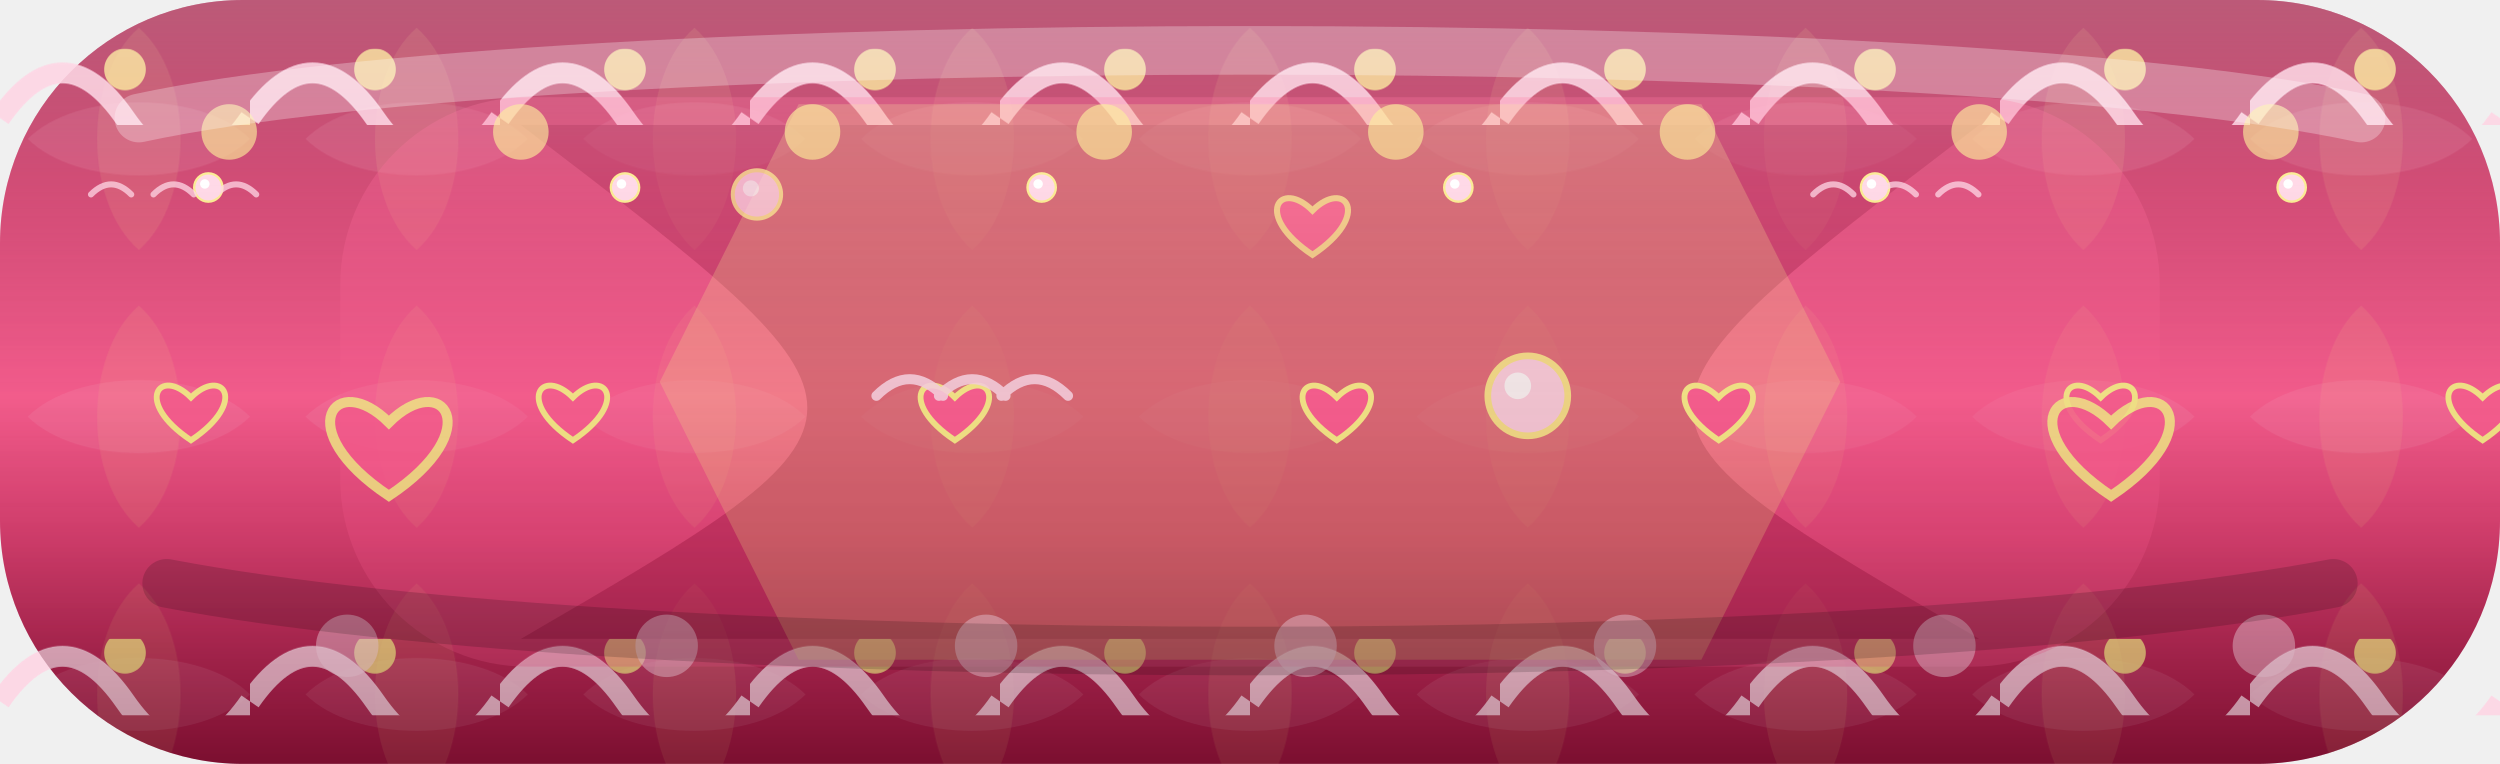
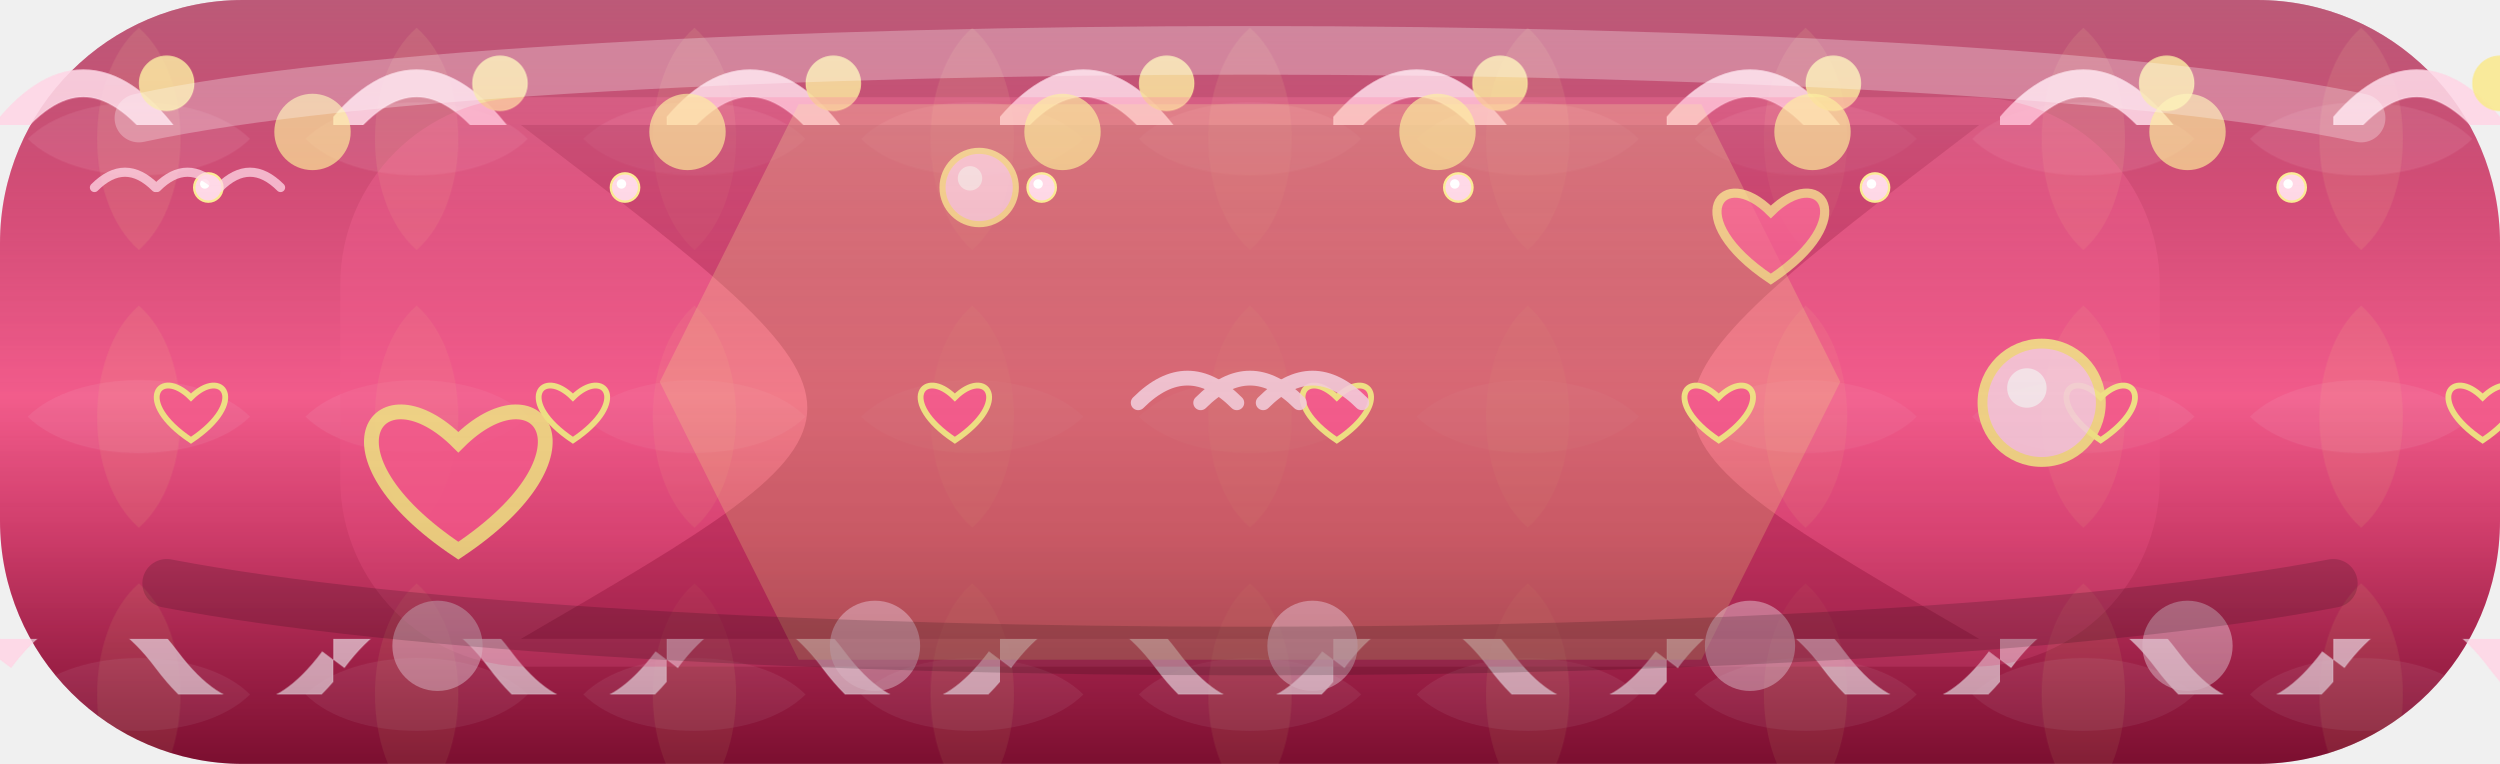
<svg xmlns="http://www.w3.org/2000/svg" width="720" height="220" viewBox="0 0 720 220">
  <defs>
    <linearGradient id="bg" x1="0" y1="0" x2="0" y2="1">
      <stop offset="0%" stop-color="#9f133e" />
      <stop offset="52%" stop-color="#ff5b8f" />
      <stop offset="100%" stop-color="#9f133e" />
    </linearGradient>
    <linearGradient id="satin" x1="0" y1="0" x2="0" y2="1">
      <stop offset="0%" stop-color="rgba(255,255,255,0.30)" />
      <stop offset="24%" stop-color="rgba(255,255,255,0.12)" />
      <stop offset="70%" stop-color="rgba(0,0,0,0.06)" />
      <stop offset="100%" stop-color="rgba(0,0,0,0.22)" />
    </linearGradient>
    <pattern id="brocade-valentine" width="80" height="80" patternUnits="userSpaceOnUse">
      <path d="M 40 8 C 56 22, 56 58, 40 72 C 24 58, 24 22, 40 8 Z" fill="#fbe987" opacity="0.10" />
      <path d="M 8 40 C 22 26, 58 26, 72 40 C 58 54, 22 54, 8 40 Z" fill="#ffd4e4" opacity="0.10" />
    </pattern>
-     <pattern id="trim-valentine" width="72" height="42" patternUnits="userSpaceOnUse">
-       <path d="M 0 34 Q 18 8 36 34 T 72 34" stroke="#ffd4e4" stroke-width="6" fill="none" opacity="0.92" />
-       <circle cx="36" cy="20" r="6" fill="#fbe987" opacity="0.86" />
+     <pattern id="trim-valentine" width="96" height="50" patternUnits="userSpaceOnUse">
+       <path d="M 0 40 Q 24 8 48 40 T 96 40" stroke="#ffd4e4" stroke-width="8" fill="none" opacity="0.94" />
+       <circle cx="48" cy="24" r="8" fill="#fbe987" opacity="0.9" />
    </pattern>
  </defs>
  <rect width="720" height="220" rx="70" fill="url(#bg)" />
  <rect x="0" y="0" width="720" height="220" rx="70" fill="url(#brocade-valentine)" />
  <rect x="0" y="14" width="720" height="22" fill="url(#trim-valentine)" opacity="0.90" />
  <rect x="0" y="184" width="720" height="22" fill="url(#trim-valentine)" opacity="0.90" />
  <rect x="98" y="28" width="524" height="164" rx="54" fill="#ff5b8f" opacity="0.28" />
  <path d="M 150 36 C 260 120, 260 120, 150 184 L 570 184 C 460 120, 460 120, 570 36 Z" fill="#9f133e" opacity="0.38" />
  <path d="M 230 30 L 490 30 L 530 110 L 490 190 L 230 190 L 190 110 Z" fill="#fbe987" opacity="0.24" />
  <path d="M 55 114.48 C 46.04 105.52, 38.2 115.6, 55 126.8 C 71.8 115.6, 63.96 105.52, 55 114.48 Z" fill="#ff5b8f" stroke="#fbe987" stroke-width="1.68" />
  <path d="M 165 114.48 C 156.04 105.52, 148.2 115.6, 165 126.8 C 181.8 115.6, 173.96 105.52, 165 114.48 Z" fill="#ff5b8f" stroke="#fbe987" stroke-width="1.68" />
  <path d="M 275 114.48 C 266.04 105.52, 258.2 115.6, 275 126.8 C 291.8 115.6, 283.96 105.52, 275 114.48 Z" fill="#ff5b8f" stroke="#fbe987" stroke-width="1.68" />
  <path d="M 385 114.48 C 376.04 105.52, 368.2 115.6, 385 126.8 C 401.8 115.6, 393.96 105.52, 385 114.48 Z" fill="#ff5b8f" stroke="#fbe987" stroke-width="1.68" />
  <path d="M 495 114.48 C 486.04 105.52, 478.2 115.6, 495 126.8 C 511.8 115.6, 503.96 105.52, 495 114.48 Z" fill="#ff5b8f" stroke="#fbe987" stroke-width="1.68" />
  <path d="M 605 114.48 C 596.04 105.52, 588.2 115.6, 605 126.8 C 621.8 115.6, 613.96 105.52, 605 114.48 Z" fill="#ff5b8f" stroke="#fbe987" stroke-width="1.68" />
  <path d="M 715 114.48 C 706.04 105.52, 698.2 115.6, 715 126.8 C 731.8 115.6, 723.96 105.52, 715 114.48 Z" fill="#ff5b8f" stroke="#fbe987" stroke-width="1.68" />
  <g transform="translate(60 54)">
    <circle r="4.08" fill="#ffd4e4" stroke="#fbe987" stroke-width="0.68" />
    <circle cx="-1.02" cy="-1.02" r="1.36" fill="#fff" />
  </g>
  <g transform="translate(180 54)">
    <circle r="4.08" fill="#ffd4e4" stroke="#fbe987" stroke-width="0.68" />
    <circle cx="-1.02" cy="-1.02" r="1.36" fill="#fff" />
  </g>
  <g transform="translate(300 54)">
    <circle r="4.08" fill="#ffd4e4" stroke="#fbe987" stroke-width="0.68" />
    <circle cx="-1.02" cy="-1.02" r="1.36" fill="#fff" />
  </g>
  <g transform="translate(420 54)">
    <circle r="4.08" fill="#ffd4e4" stroke="#fbe987" stroke-width="0.68" />
    <circle cx="-1.02" cy="-1.02" r="1.36" fill="#fff" />
  </g>
  <g transform="translate(540 54)">
    <circle r="4.08" fill="#ffd4e4" stroke="#fbe987" stroke-width="0.68" />
    <circle cx="-1.02" cy="-1.02" r="1.36" fill="#fff" />
  </g>
  <g transform="translate(660 54)">
    <circle r="4.08" fill="#ffd4e4" stroke="#fbe987" stroke-width="0.68" />
    <circle cx="-1.02" cy="-1.02" r="1.36" fill="#fff" />
  </g>
  <g opacity="0.74">
-     <g transform="translate(50 56)">
-       <path d="M -23.8 0 Q -18 -5.8 -12.2 0" stroke="#ffd4e4" stroke-width="1.74" fill="none" stroke-linecap="round" />
-       <path d="M -5.8 0 Q 0 -5.8 5.8 0" stroke="#ffd4e4" stroke-width="1.74" fill="none" stroke-linecap="round" />
-       <path d="M 12.2 0 Q 18 -5.8 23.8 0" stroke="#ffd4e4" stroke-width="1.74" fill="none" stroke-linecap="round" />
+     <g transform="translate(54 54)">
+       <path d="M -26.8 0 Q -18 -8.8 -9.2 0" stroke="#ffd4e4" stroke-width="2.64" fill="none" stroke-linecap="round" />
+       <path d="M -8.8 0 Q 0 -8.8 8.8 0" stroke="#ffd4e4" stroke-width="2.64" fill="none" stroke-linecap="round" />
+       <path d="M 9.2 0 Q 18 -8.8 26.8 0" stroke="#ffd4e4" stroke-width="2.64" fill="none" stroke-linecap="round" />
    </g>
-     <g transform="translate(218 56)">
-       <circle r="6.96" fill="#ffd4e4" stroke="#fbe987" stroke-width="1.16" />
-       <circle cx="-1.74" cy="-1.74" r="2.32" fill="#fff" />
+     <g transform="translate(282 54)">
+       <circle r="10.56" fill="#ffd4e4" stroke="#fbe987" stroke-width="1.76" />
+       <circle cx="-2.64" cy="-2.64" r="3.52" fill="#fff" />
    </g>
-     <path d="M 378 60.64 C 368.72 51.36, 360.6 61.8, 378 73.4 C 395.4 61.8, 387.28 51.36, 378 60.64 Z" fill="#ff5b8f" stroke="#fbe987" stroke-width="1.74" />
-     <g transform="translate(546 56)">
-       <path d="M -23.8 0 Q -18 -5.8 -12.2 0" stroke="#ffd4e4" stroke-width="1.74" fill="none" stroke-linecap="round" />
-       <path d="M -5.8 0 Q 0 -5.8 5.8 0" stroke="#ffd4e4" stroke-width="1.74" fill="none" stroke-linecap="round" />
-       <path d="M 12.2 0 Q 18 -5.8 23.8 0" stroke="#ffd4e4" stroke-width="1.74" fill="none" stroke-linecap="round" />
+     <path d="M 510 61.04 C 495.92 46.96, 483.6 62.8, 510 80.4 C 536.4 62.8, 524.08 46.96, 510 61.04 Z" fill="#ff5b8f" stroke="#fbe987" stroke-width="2.64" />
+   </g>
+   <g opacity="0.88">
+     <path d="M 132 127.36 C 109.28 104.64, 89.4 130.2, 132 158.6 C 174.6 130.2, 154.72 104.64, 132 127.36 Z" fill="#ff5b8f" stroke="#fbe987" stroke-width="4.26" />
+     <g transform="translate(360 116)">
+       <path d="M -32.2 0 Q -18 -14.2 -3.8 0" stroke="#ffd4e4" stroke-width="4.26" fill="none" stroke-linecap="round" />
+       <path d="M -14.2 0 Q 0 -14.2 14.2 0" stroke="#ffd4e4" stroke-width="4.26" fill="none" stroke-linecap="round" />
+       <path d="M 3.8 0 Q 18 -14.2 32.2 0" stroke="#ffd4e4" stroke-width="4.26" fill="none" stroke-linecap="round" />
+     </g>
+     <g transform="translate(588 116)">
+       <circle r="17.04" fill="#ffd4e4" stroke="#fbe987" stroke-width="2.84" />
+       <circle cx="-4.26" cy="-4.26" r="5.68" fill="#fff" />
    </g>
  </g>
-   <g opacity="0.88">
-     <path d="M 112 121.68 C 96.64 106.32, 83.2 123.6, 112 142.8 C 140.8 123.6, 127.36 106.32, 112 121.68 Z" fill="#ff5b8f" stroke="#fbe987" stroke-width="2.88" />
-     <g transform="translate(280 114)">
-       <path d="M -27.6 0 Q -18 -9.6 -8.4 0" stroke="#ffd4e4" stroke-width="2.88" fill="none" stroke-linecap="round" />
-       <path d="M -9.6 0 Q 0 -9.6 9.6 0" stroke="#ffd4e4" stroke-width="2.88" fill="none" stroke-linecap="round" />
-       <path d="M 8.4 0 Q 18 -9.6 27.6 0" stroke="#ffd4e4" stroke-width="2.88" fill="none" stroke-linecap="round" />
-     </g>
-     <g transform="translate(440 114)">
-       <circle r="11.52" fill="#ffd4e4" stroke="#fbe987" stroke-width="1.92" />
-       <circle cx="-2.88" cy="-2.88" r="3.84" fill="#fff" />
-     </g>
-     <path d="M 608 121.68 C 592.64 106.32, 579.2 123.6, 608 142.8 C 636.8 123.6, 623.36 106.32, 608 121.68 Z" fill="#ff5b8f" stroke="#fbe987" stroke-width="2.88" />
-   </g>
  <g opacity="0.82">
-     <circle cx="66" cy="38" r="8" fill="#fbe987" opacity="0.78" />
-     <circle cx="150" cy="38" r="8" fill="#fbe987" opacity="0.78" />
-     <circle cx="234" cy="38" r="8" fill="#fbe987" opacity="0.78" />
-     <circle cx="318" cy="38" r="8" fill="#fbe987" opacity="0.78" />
-     <circle cx="402" cy="38" r="8" fill="#fbe987" opacity="0.78" />
-     <circle cx="486" cy="38" r="8" fill="#fbe987" opacity="0.78" />
-     <circle cx="570" cy="38" r="8" fill="#fbe987" opacity="0.78" />
-     <circle cx="654" cy="38" r="8" fill="#fbe987" opacity="0.78" />
+     <circle cx="90" cy="38" r="11" fill="#fbe987" opacity="0.82" />
+     <circle cx="198" cy="38" r="11" fill="#fbe987" opacity="0.82" />
+     <circle cx="306" cy="38" r="11" fill="#fbe987" opacity="0.82" />
+     <circle cx="414" cy="38" r="11" fill="#fbe987" opacity="0.82" />
+     <circle cx="522" cy="38" r="11" fill="#fbe987" opacity="0.82" />
+     <circle cx="630" cy="38" r="11" fill="#fbe987" opacity="0.82" />
  </g>
  <g opacity="0.72">
-     <circle cx="100" cy="186" r="9" fill="#ffd4e4" opacity="0.68" />
-     <circle cx="192" cy="186" r="9" fill="#ffd4e4" opacity="0.68" />
-     <circle cx="284" cy="186" r="9" fill="#ffd4e4" opacity="0.68" />
-     <circle cx="376" cy="186" r="9" fill="#ffd4e4" opacity="0.68" />
-     <circle cx="468" cy="186" r="9" fill="#ffd4e4" opacity="0.68" />
-     <circle cx="560" cy="186" r="9" fill="#ffd4e4" opacity="0.68" />
-     <circle cx="652" cy="186" r="9" fill="#ffd4e4" opacity="0.68" />
+     <circle cx="126" cy="186" r="13" fill="#ffd4e4" opacity="0.72" />
+     <circle cx="252" cy="186" r="13" fill="#ffd4e4" opacity="0.72" />
+     <circle cx="378" cy="186" r="13" fill="#ffd4e4" opacity="0.72" />
+     <circle cx="504" cy="186" r="13" fill="#ffd4e4" opacity="0.72" />
+     <circle cx="630" cy="186" r="13" fill="#ffd4e4" opacity="0.72" />
  </g>
  <rect x="0" y="0" width="720" height="220" rx="70" fill="url(#satin)" />
  <path d="M 40 34 C 160 8, 560 8, 680 34" stroke="rgba(255,255,255,0.28)" stroke-width="14" stroke-linecap="round" fill="none" />
  <path d="M 48 168 C 184 194, 536 194, 672 168" stroke="rgba(0,0,0,0.16)" stroke-width="14" stroke-linecap="round" fill="none" />
</svg>
